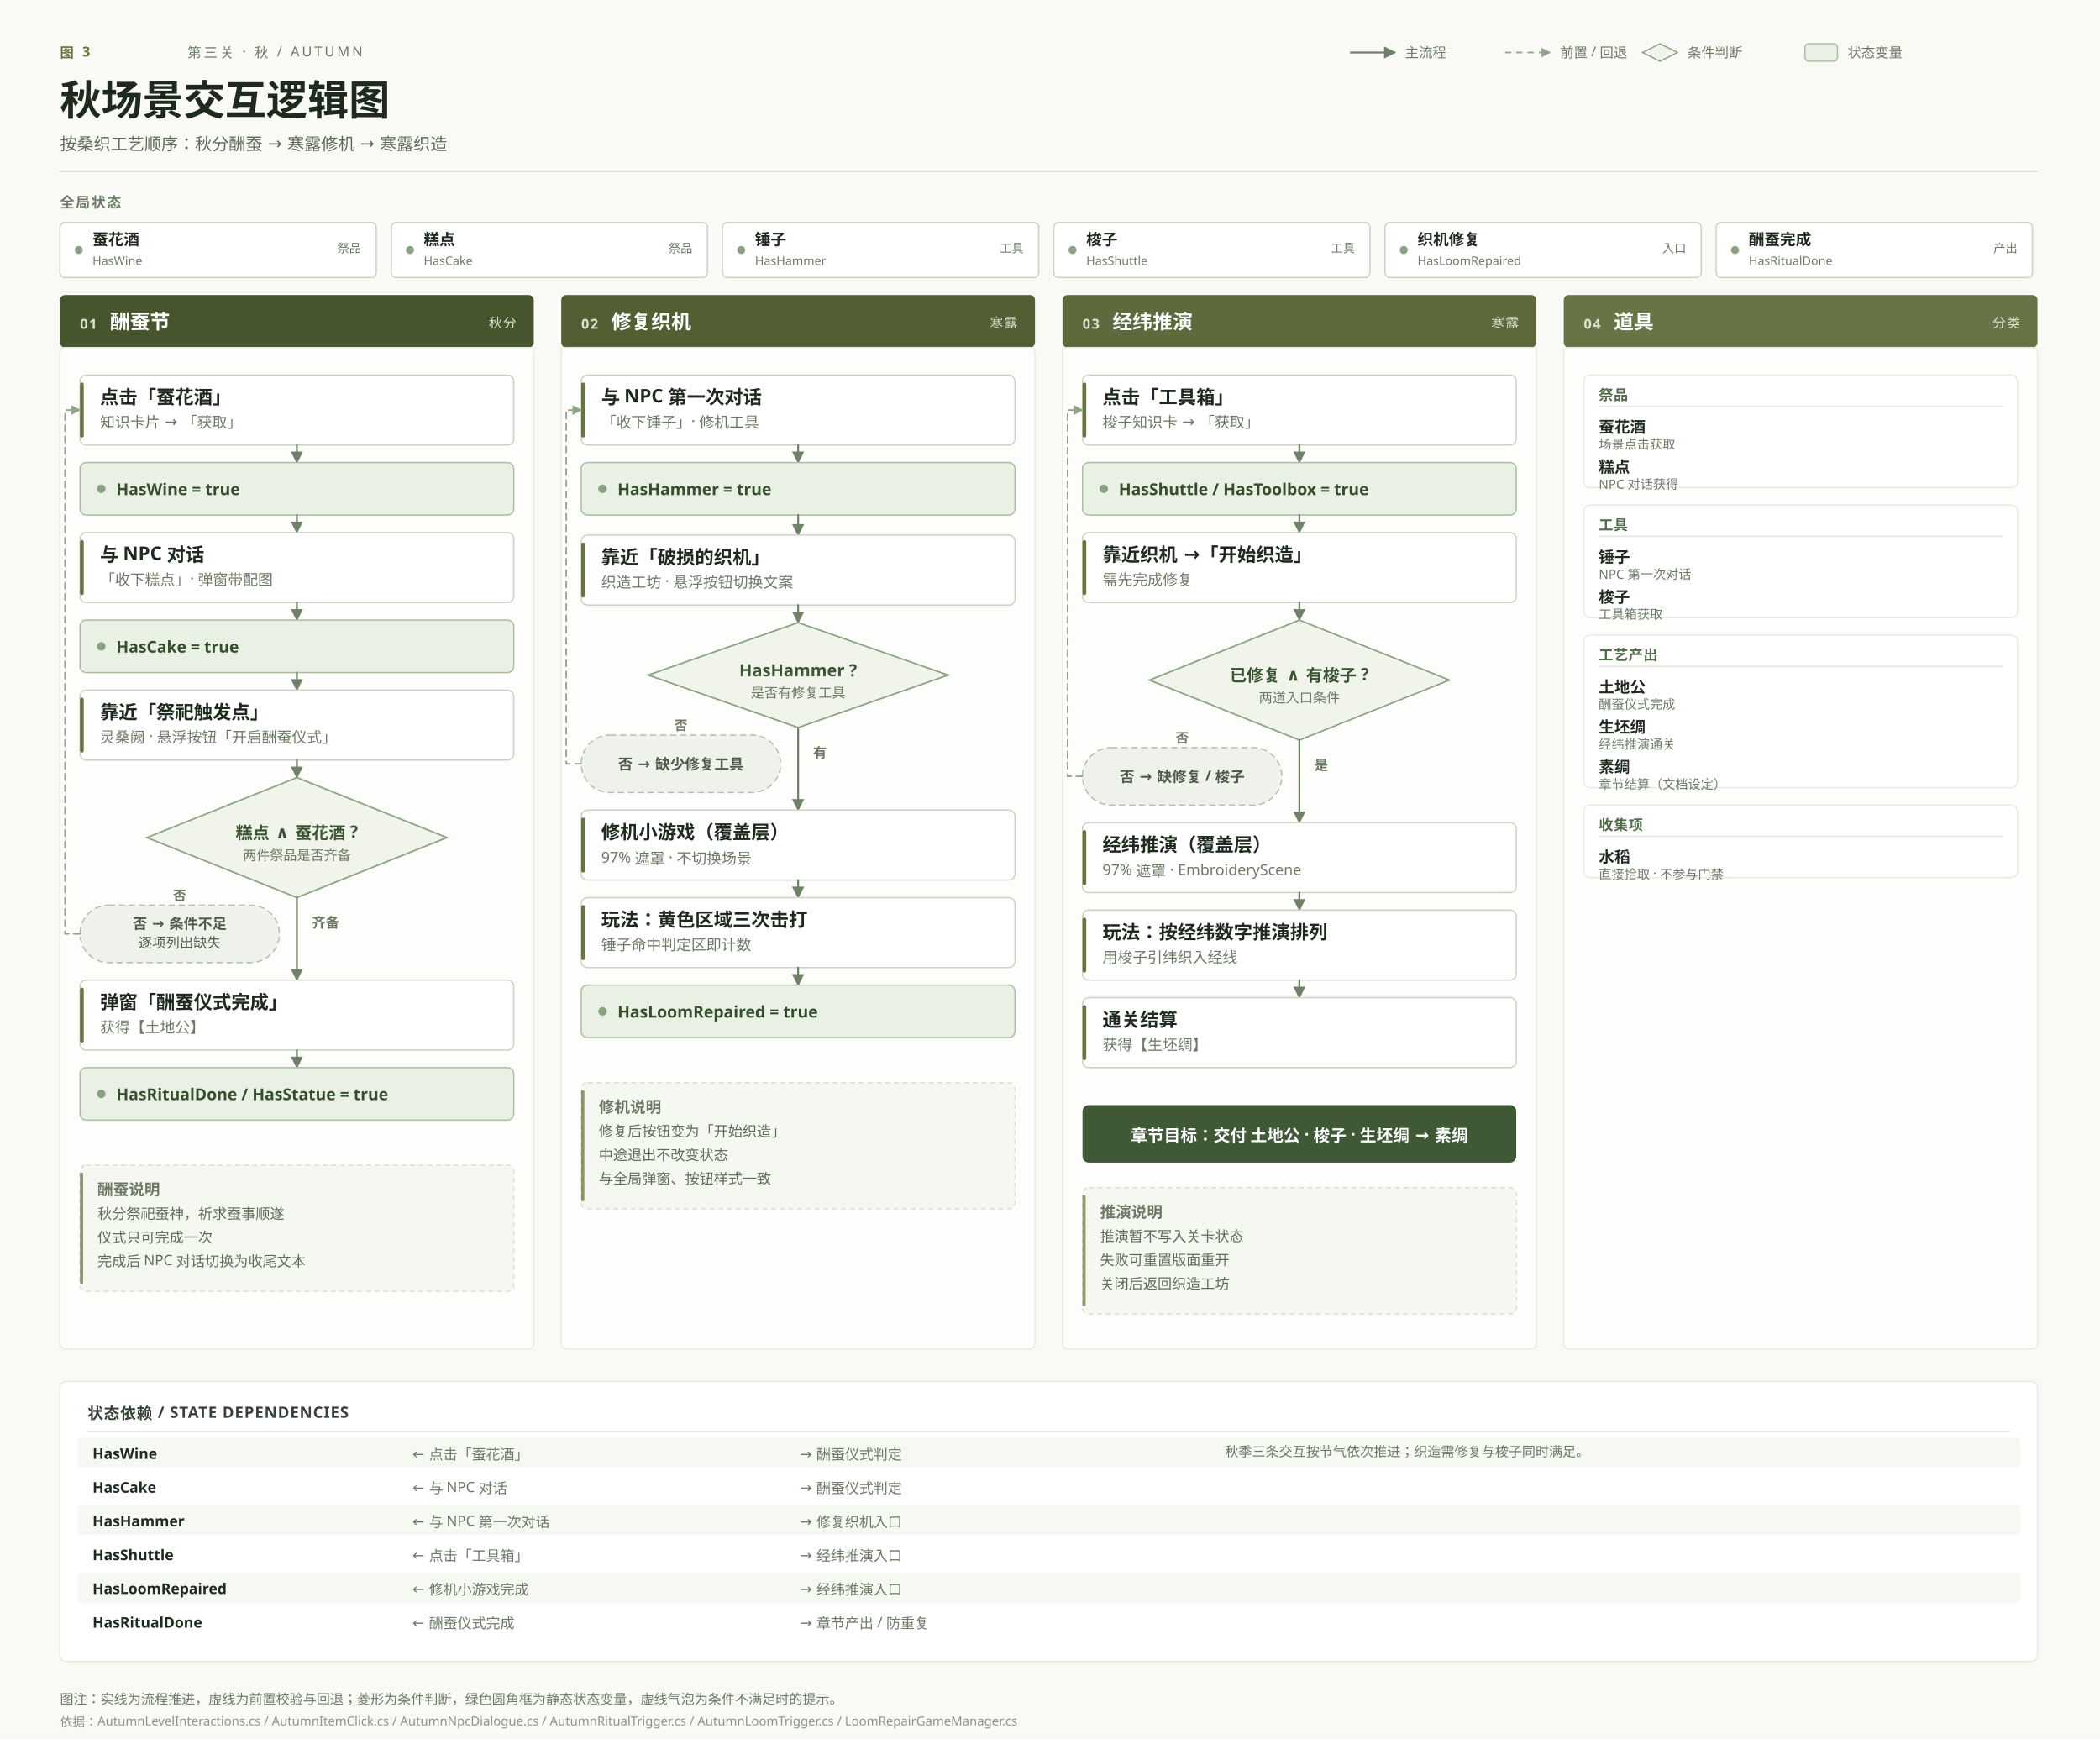
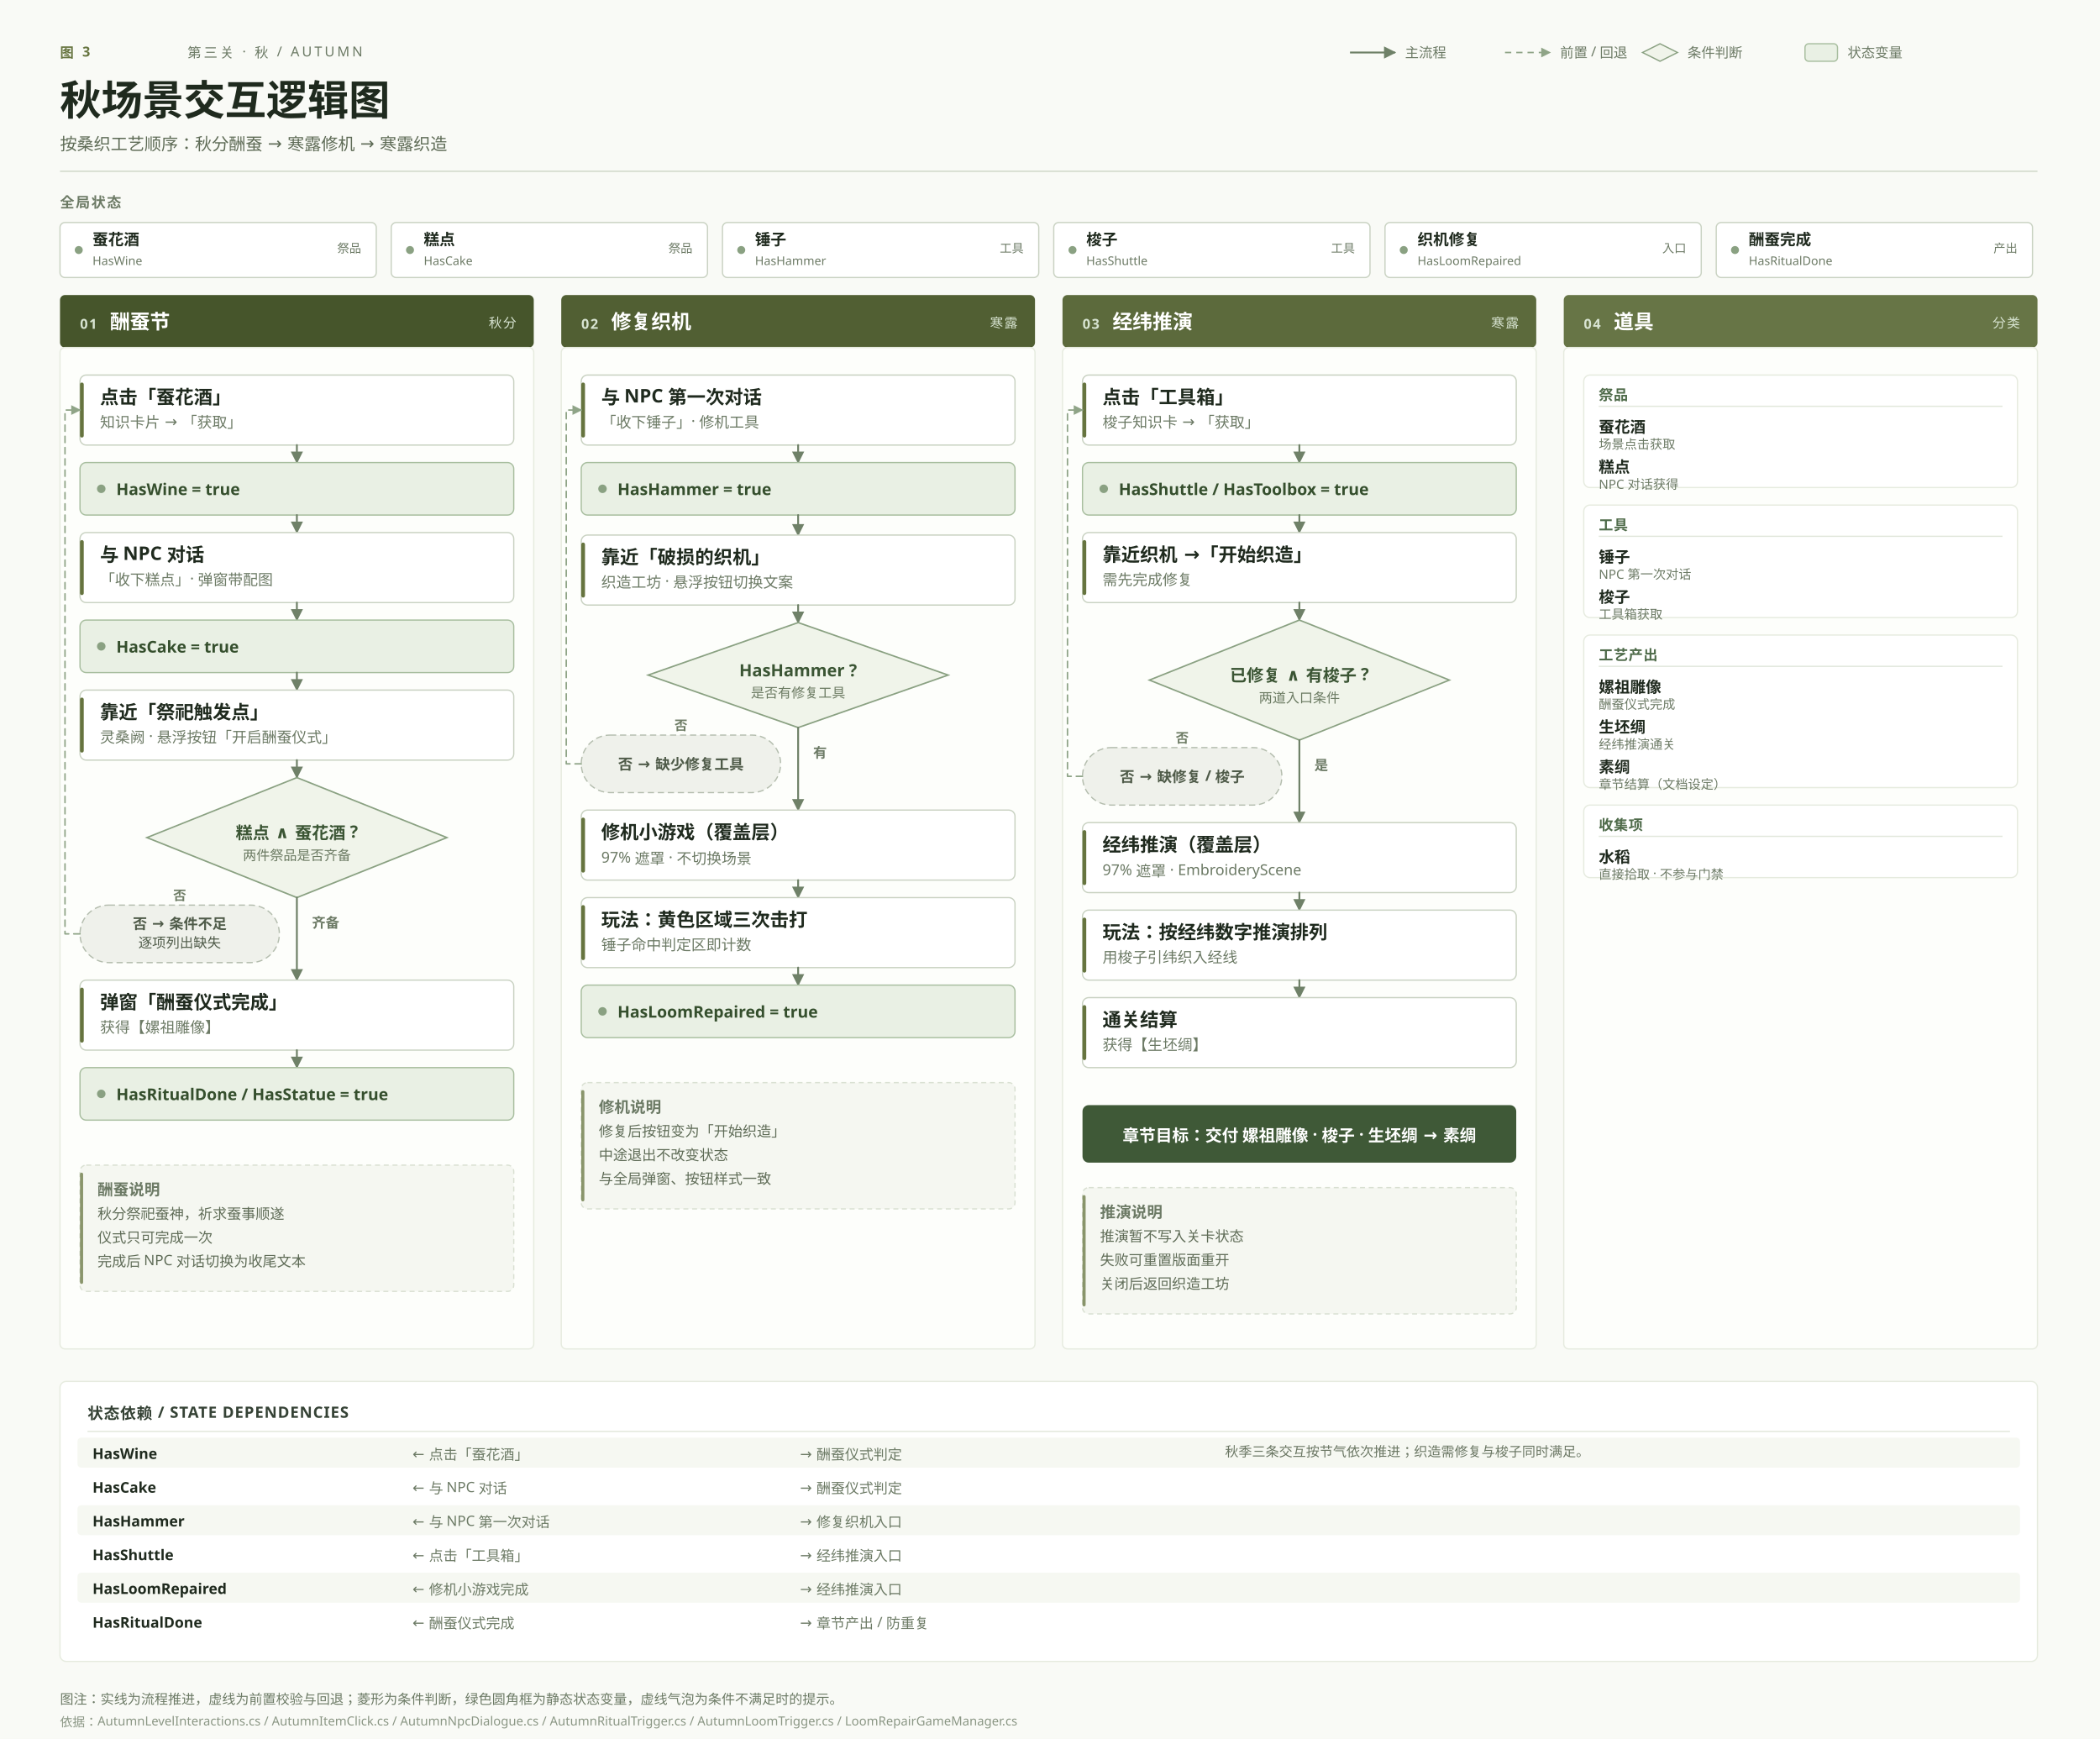
<svg xmlns="http://www.w3.org/2000/svg" width="1680" height="1391.0" viewBox="0 0 1680 1391.0">
  <defs>
    <marker id="arrowS" viewBox="0 0 10 10" refX="9" refY="5" markerWidth="6.5" markerHeight="6.5" orient="auto-start-reverse">
      <path d="M0,0 L10,5 L0,10 z" fill="#6F8168" />
    </marker>
    <marker id="arrowD" viewBox="0 0 10 10" refX="9" refY="5" markerWidth="6.5" markerHeight="6.5" orient="auto-start-reverse">
      <path d="M0,0 L10,5 L0,10 z" fill="#8FA487" />
    </marker>
  </defs>
  <rect x="0" y="0" width="1680" height="1391.0" rx="0" fill="#F9FAF6" opacity="1" />
  <text x="48" y="46" font-family="Microsoft YaHei, PingFang SC, Noto Sans SC, sans-serif" font-size="11" fill="#66743F" font-weight="700" text-anchor="start" opacity="1" letter-spacing="2">图 3</text>
  <text x="150" y="46" font-family="Microsoft YaHei, PingFang SC, Noto Sans SC, sans-serif" font-size="11" fill="#6C7A65" font-weight="normal" text-anchor="start" opacity="1" letter-spacing="2">第三关 · 秋  /  AUTUMN</text>
  <text x="48" y="92" font-family="SimSun, Songti SC, STSong, serif" font-size="33" fill="#1F2A1E" font-weight="700" text-anchor="start" opacity="1">秋场景交互逻辑图</text>
  <text x="48" y="120" font-family="Microsoft YaHei, PingFang SC, Noto Sans SC, sans-serif" font-size="13.5" fill="#5E6B56" font-weight="normal" text-anchor="start" opacity="1">按桑织工艺顺序：秋分酬蚕 → 寒露修机 → 寒露织造</text>
  <line x1="48" y1="137" x2="1630" y2="137" stroke="#C9D2C2" stroke-width="0.9" />
  <line x1="1080" y1="42" x2="1116" y2="42" stroke="#6F8168" stroke-width="1.5" marker-end="url(#arrowS)" />
  <text x="1124" y="46" font-family="Microsoft YaHei, PingFang SC, Noto Sans SC, sans-serif" font-size="11" fill="#6C7A65" font-weight="normal" text-anchor="start" opacity="1">主流程</text>
  <line x1="1204" y1="42" x2="1240" y2="42" stroke="#8FA487" stroke-width="1.2" stroke-dasharray="5 4" marker-end="url(#arrowD)" />
  <text x="1248" y="46" font-family="Microsoft YaHei, PingFang SC, Noto Sans SC, sans-serif" font-size="11" fill="#6C7A65" font-weight="normal" text-anchor="start" opacity="1">前置 / 回退</text>
  <polygon points="1328,35 1342,42 1328,49 1314,42" fill="#F0F4EA" stroke="#8AA182" stroke-width="1" />
  <text x="1350" y="46" font-family="Microsoft YaHei, PingFang SC, Noto Sans SC, sans-serif" font-size="11" fill="#6C7A65" font-weight="normal" text-anchor="start" opacity="1">条件判断</text>
  <rect x="1444" y="35" width="26" height="14" rx="3" fill="#E9F0E4" stroke="#A8BE9F" stroke-width="1" opacity="1" />
  <text x="1478" y="46" font-family="Microsoft YaHei, PingFang SC, Noto Sans SC, sans-serif" font-size="11" fill="#6C7A65" font-weight="normal" text-anchor="start" opacity="1">状态变量</text>
  <text x="48" y="166" font-family="Microsoft YaHei, PingFang SC, Noto Sans SC, sans-serif" font-size="11.5" fill="#6C7A65" font-weight="700" text-anchor="start" opacity="1" letter-spacing="1">全局状态</text>
  <rect x="48" y="178" width="253" height="44" rx="4" fill="#FFFFFF" stroke="#C9D2C2" stroke-width="1" opacity="1" />
  <circle cx="63" cy="200" r="3.2" fill="#8AA182" />
  <text x="74" y="196" font-family="Microsoft YaHei, PingFang SC, Noto Sans SC, sans-serif" font-size="12.5" fill="#1F2A1E" font-weight="600" text-anchor="start" opacity="1">蚕花酒</text>
  <text x="74" y="212" font-family="Microsoft YaHei, PingFang SC, Noto Sans SC, sans-serif" font-size="9.6" fill="#6C7A65" font-weight="normal" text-anchor="start" opacity="1">HasWine</text>
  <text x="289" y="202" font-family="Microsoft YaHei, PingFang SC, Noto Sans SC, sans-serif" font-size="9.6" fill="#6C7A65" font-weight="normal" text-anchor="end" opacity="1">祭品</text>
  <rect x="313" y="178" width="253" height="44" rx="4" fill="#FFFFFF" stroke="#C9D2C2" stroke-width="1" opacity="1" />
  <circle cx="328" cy="200" r="3.2" fill="#8AA182" />
  <text x="339" y="196" font-family="Microsoft YaHei, PingFang SC, Noto Sans SC, sans-serif" font-size="12.5" fill="#1F2A1E" font-weight="600" text-anchor="start" opacity="1">糕点</text>
  <text x="339" y="212" font-family="Microsoft YaHei, PingFang SC, Noto Sans SC, sans-serif" font-size="9.6" fill="#6C7A65" font-weight="normal" text-anchor="start" opacity="1">HasCake</text>
  <text x="554" y="202" font-family="Microsoft YaHei, PingFang SC, Noto Sans SC, sans-serif" font-size="9.6" fill="#6C7A65" font-weight="normal" text-anchor="end" opacity="1">祭品</text>
  <rect x="578" y="178" width="253" height="44" rx="4" fill="#FFFFFF" stroke="#C9D2C2" stroke-width="1" opacity="1" />
  <circle cx="593" cy="200" r="3.2" fill="#8AA182" />
  <text x="604" y="196" font-family="Microsoft YaHei, PingFang SC, Noto Sans SC, sans-serif" font-size="12.5" fill="#1F2A1E" font-weight="600" text-anchor="start" opacity="1">锤子</text>
  <text x="604" y="212" font-family="Microsoft YaHei, PingFang SC, Noto Sans SC, sans-serif" font-size="9.6" fill="#6C7A65" font-weight="normal" text-anchor="start" opacity="1">HasHammer</text>
  <text x="819" y="202" font-family="Microsoft YaHei, PingFang SC, Noto Sans SC, sans-serif" font-size="9.6" fill="#6C7A65" font-weight="normal" text-anchor="end" opacity="1">工具</text>
  <rect x="843" y="178" width="253" height="44" rx="4" fill="#FFFFFF" stroke="#C9D2C2" stroke-width="1" opacity="1" />
  <circle cx="858" cy="200" r="3.2" fill="#8AA182" />
  <text x="869" y="196" font-family="Microsoft YaHei, PingFang SC, Noto Sans SC, sans-serif" font-size="12.5" fill="#1F2A1E" font-weight="600" text-anchor="start" opacity="1">梭子</text>
  <text x="869" y="212" font-family="Microsoft YaHei, PingFang SC, Noto Sans SC, sans-serif" font-size="9.6" fill="#6C7A65" font-weight="normal" text-anchor="start" opacity="1">HasShuttle</text>
  <text x="1084" y="202" font-family="Microsoft YaHei, PingFang SC, Noto Sans SC, sans-serif" font-size="9.6" fill="#6C7A65" font-weight="normal" text-anchor="end" opacity="1">工具</text>
  <rect x="1108" y="178" width="253" height="44" rx="4" fill="#FFFFFF" stroke="#C9D2C2" stroke-width="1" opacity="1" />
  <circle cx="1123" cy="200" r="3.2" fill="#8AA182" />
  <text x="1134" y="196" font-family="Microsoft YaHei, PingFang SC, Noto Sans SC, sans-serif" font-size="12.5" fill="#1F2A1E" font-weight="600" text-anchor="start" opacity="1">织机修复</text>
  <text x="1134" y="212" font-family="Microsoft YaHei, PingFang SC, Noto Sans SC, sans-serif" font-size="9.6" fill="#6C7A65" font-weight="normal" text-anchor="start" opacity="1">HasLoomRepaired</text>
  <text x="1349" y="202" font-family="Microsoft YaHei, PingFang SC, Noto Sans SC, sans-serif" font-size="9.6" fill="#6C7A65" font-weight="normal" text-anchor="end" opacity="1">入口</text>
  <rect x="1373" y="178" width="253" height="44" rx="4" fill="#FFFFFF" stroke="#C9D2C2" stroke-width="1" opacity="1" />
  <circle cx="1388" cy="200" r="3.2" fill="#8AA182" />
  <text x="1399" y="196" font-family="Microsoft YaHei, PingFang SC, Noto Sans SC, sans-serif" font-size="12.5" fill="#1F2A1E" font-weight="600" text-anchor="start" opacity="1">酬蚕完成</text>
  <text x="1399" y="212" font-family="Microsoft YaHei, PingFang SC, Noto Sans SC, sans-serif" font-size="9.6" fill="#6C7A65" font-weight="normal" text-anchor="start" opacity="1">HasRitualDone</text>
  <text x="1614" y="202" font-family="Microsoft YaHei, PingFang SC, Noto Sans SC, sans-serif" font-size="9.6" fill="#6C7A65" font-weight="normal" text-anchor="end" opacity="1">产出</text>
  <rect x="48" y="236" width="379" height="42" rx="4" fill="#46552B" />
  <text x="64" y="263" font-family="Microsoft YaHei, PingFang SC, Noto Sans SC, sans-serif" font-size="11" fill="#D8E4D2" font-weight="700" text-anchor="start" opacity="1" letter-spacing="1">01</text>
  <text x="88" y="263" font-family="Microsoft YaHei, PingFang SC, Noto Sans SC, sans-serif" font-size="16" fill="#FFFFFF" font-weight="700" text-anchor="start" opacity="1">酬蚕节</text>
  <text x="413" y="262" font-family="Microsoft YaHei, PingFang SC, Noto Sans SC, sans-serif" font-size="10.5" fill="#D8E4D2" font-weight="normal" text-anchor="end" opacity="1" letter-spacing="1">秋分</text>
  <rect x="48" y="278" width="379" height="801.0" rx="4" fill="#FDFEFB" stroke="#E6EBDF" stroke-width="1" opacity="1" />
  <rect x="449" y="236" width="379" height="42" rx="4" fill="#515F33" />
  <text x="465" y="263" font-family="Microsoft YaHei, PingFang SC, Noto Sans SC, sans-serif" font-size="11" fill="#D8E4D2" font-weight="700" text-anchor="start" opacity="1" letter-spacing="1">02</text>
  <text x="489" y="263" font-family="Microsoft YaHei, PingFang SC, Noto Sans SC, sans-serif" font-size="16" fill="#FFFFFF" font-weight="700" text-anchor="start" opacity="1">修复织机</text>
  <text x="814" y="262" font-family="Microsoft YaHei, PingFang SC, Noto Sans SC, sans-serif" font-size="10.5" fill="#D8E4D2" font-weight="normal" text-anchor="end" opacity="1" letter-spacing="1">寒露</text>
  <rect x="449" y="278" width="379" height="801.0" rx="4" fill="#FDFEFB" stroke="#E6EBDF" stroke-width="1" opacity="1" />
  <rect x="850" y="236" width="379" height="42" rx="4" fill="#5C6A3C" />
  <text x="866" y="263" font-family="Microsoft YaHei, PingFang SC, Noto Sans SC, sans-serif" font-size="11" fill="#D8E4D2" font-weight="700" text-anchor="start" opacity="1" letter-spacing="1">03</text>
  <text x="890" y="263" font-family="Microsoft YaHei, PingFang SC, Noto Sans SC, sans-serif" font-size="16" fill="#FFFFFF" font-weight="700" text-anchor="start" opacity="1">经纬推演</text>
  <text x="1215" y="262" font-family="Microsoft YaHei, PingFang SC, Noto Sans SC, sans-serif" font-size="10.5" fill="#D8E4D2" font-weight="normal" text-anchor="end" opacity="1" letter-spacing="1">寒露</text>
  <rect x="850" y="278" width="379" height="801.0" rx="4" fill="#FDFEFB" stroke="#E6EBDF" stroke-width="1" opacity="1" />
  <rect x="1251" y="236" width="379" height="42" rx="4" fill="#677546" />
  <text x="1267" y="263" font-family="Microsoft YaHei, PingFang SC, Noto Sans SC, sans-serif" font-size="11" fill="#D8E4D2" font-weight="700" text-anchor="start" opacity="1" letter-spacing="1">04</text>
  <text x="1291" y="263" font-family="Microsoft YaHei, PingFang SC, Noto Sans SC, sans-serif" font-size="16" fill="#FFFFFF" font-weight="700" text-anchor="start" opacity="1">道具</text>
  <text x="1616" y="262" font-family="Microsoft YaHei, PingFang SC, Noto Sans SC, sans-serif" font-size="10.5" fill="#D8E4D2" font-weight="normal" text-anchor="end" opacity="1" letter-spacing="1">分类</text>
  <rect x="1251" y="278" width="379" height="801.0" rx="4" fill="#FDFEFB" stroke="#E6EBDF" stroke-width="1" opacity="1" />
  <g>
    <rect x="64" y="300" width="347" height="56" rx="5" fill="#FFFFFF" stroke="#C9D2C2" stroke-width="1" opacity="1" />
    <rect x="64" y="306" width="3" height="44" rx="1.5" fill="#66743F" />
    <text x="80" y="323" font-family="Microsoft YaHei, PingFang SC, Noto Sans SC, sans-serif" font-size="15" fill="#1F2A1E" font-weight="600" text-anchor="start" opacity="1">点击「蚕花酒」</text>
    <text x="80" y="342" font-family="Microsoft YaHei, PingFang SC, Noto Sans SC, sans-serif" font-size="12" fill="#6C7A65" font-weight="normal" text-anchor="start" opacity="1">知识卡片 → 「获取」</text>
  </g>
  <path d="M 237.5 356 L 237.5 370" fill="none" stroke="#6F8168" stroke-width="1.5" marker-end="url(#arrowS)" stroke-linejoin="round" stroke-linecap="round" />
  <g>
    <rect x="64" y="370" width="347" height="42" rx="5" fill="#E9F0E4" stroke="#A8BE9F" stroke-width="1" opacity="1" />
    <circle cx="81" cy="391" r="3.4" fill="#8AA182" />
    <text x="93" y="396" font-family="Microsoft YaHei, PingFang SC, Noto Sans SC, sans-serif" font-size="13" fill="#354F2D" font-weight="600" text-anchor="start" opacity="1">HasWine = true</text>
  </g>
  <path d="M 237.5 412 L 237.5 426" fill="none" stroke="#6F8168" stroke-width="1.5" marker-end="url(#arrowS)" stroke-linejoin="round" stroke-linecap="round" />
  <g>
    <rect x="64" y="426" width="347" height="56" rx="5" fill="#FFFFFF" stroke="#C9D2C2" stroke-width="1" opacity="1" />
    <rect x="64" y="432" width="3" height="44" rx="1.5" fill="#66743F" />
    <text x="80" y="449" font-family="Microsoft YaHei, PingFang SC, Noto Sans SC, sans-serif" font-size="15" fill="#1F2A1E" font-weight="600" text-anchor="start" opacity="1">与 NPC 对话</text>
    <text x="80" y="468" font-family="Microsoft YaHei, PingFang SC, Noto Sans SC, sans-serif" font-size="12" fill="#6C7A65" font-weight="normal" text-anchor="start" opacity="1">「收下糕点」· 弹窗带配图</text>
  </g>
  <path d="M 237.5 482 L 237.5 496" fill="none" stroke="#6F8168" stroke-width="1.5" marker-end="url(#arrowS)" stroke-linejoin="round" stroke-linecap="round" />
  <g>
    <rect x="64" y="496" width="347" height="42" rx="5" fill="#E9F0E4" stroke="#A8BE9F" stroke-width="1" opacity="1" />
    <circle cx="81" cy="517" r="3.4" fill="#8AA182" />
    <text x="93" y="522" font-family="Microsoft YaHei, PingFang SC, Noto Sans SC, sans-serif" font-size="13" fill="#354F2D" font-weight="600" text-anchor="start" opacity="1">HasCake = true</text>
  </g>
  <path d="M 237.5 538 L 237.5 552" fill="none" stroke="#6F8168" stroke-width="1.5" marker-end="url(#arrowS)" stroke-linejoin="round" stroke-linecap="round" />
  <g>
    <rect x="64" y="552" width="347" height="56" rx="5" fill="#FFFFFF" stroke="#C9D2C2" stroke-width="1" opacity="1" />
    <rect x="64" y="558" width="3" height="44" rx="1.5" fill="#66743F" />
    <text x="80" y="575" font-family="Microsoft YaHei, PingFang SC, Noto Sans SC, sans-serif" font-size="15" fill="#1F2A1E" font-weight="600" text-anchor="start" opacity="1">靠近「祭祀触发点」</text>
    <text x="80" y="594" font-family="Microsoft YaHei, PingFang SC, Noto Sans SC, sans-serif" font-size="12" fill="#6C7A65" font-weight="normal" text-anchor="start" opacity="1">灵桑阙 · 悬浮按钮「开启酬蚕仪式」</text>
  </g>
  <path d="M 237.5 608 L 237.5 622" fill="none" stroke="#6F8168" stroke-width="1.5" marker-end="url(#arrowS)" stroke-linejoin="round" stroke-linecap="round" />
  <g>
    <polygon points="237.5,622.0 357.5,670.0 237.5,718.0 117.5,670.0" fill="#F0F4EA" stroke="#8AA182" stroke-width="1.2" />
    <text x="237.5" y="671.0" font-family="Microsoft YaHei, PingFang SC, Noto Sans SC, sans-serif" font-size="13.5" fill="#3B5534" font-weight="700" text-anchor="middle" opacity="1">糕点 ∧ 蚕花酒 ?</text>
    <text x="237.5" y="688.0" font-family="Microsoft YaHei, PingFang SC, Noto Sans SC, sans-serif" font-size="10.8" fill="#6B7A62" font-weight="normal" text-anchor="middle" opacity="1">两件祭品是否齐备</text>
  </g>
  <text x="249.5" y="742.0" font-family="Microsoft YaHei, PingFang SC, Noto Sans SC, sans-serif" font-size="11" fill="#6C7A65" font-weight="600" text-anchor="start" opacity="1">齐备</text>
  <g>
    <rect x="64" y="724.0" width="159.5" height="46" rx="23.0" fill="#EFF1EB" stroke="#B4BDAE" stroke-width="1" stroke-dasharray="5 3" opacity="1" />
    <text x="143.75" y="743.0" font-family="Microsoft YaHei, PingFang SC, Noto Sans SC, sans-serif" font-size="11.5" fill="#4F5B49" font-weight="600" text-anchor="middle" opacity="1">否 → 条件不足</text>
    <text x="143.75" y="758.0" font-family="Microsoft YaHei, PingFang SC, Noto Sans SC, sans-serif" font-size="11" fill="#4F5B49" font-weight="normal" text-anchor="middle" opacity="1">逐项列出缺失</text>
  </g>
  <path d="M 64 747.0 L 52 747.0 L 52 328.0 L 64 328.0" fill="none" stroke="#8FA487" stroke-width="1.2" marker-end="url(#arrowD)" stroke-linejoin="round" stroke-linecap="round" stroke-dasharray="5 4" />
  <text x="143.75" y="720.0" font-family="Microsoft YaHei, PingFang SC, Noto Sans SC, sans-serif" font-size="10.5" fill="#6F7D66" font-weight="600" text-anchor="middle" opacity="1">否</text>
  <path d="M 237.5 718.0 L 237.5 784.0" fill="none" stroke="#6F8168" stroke-width="1.5" marker-end="url(#arrowS)" stroke-linejoin="round" stroke-linecap="round" />
  <g>
    <rect x="64" y="784.0" width="347" height="56" rx="5" fill="#FFFFFF" stroke="#C9D2C2" stroke-width="1" opacity="1" />
    <rect x="64" y="790.0" width="3" height="44" rx="1.5" fill="#66743F" />
    <text x="80" y="807.0" font-family="Microsoft YaHei, PingFang SC, Noto Sans SC, sans-serif" font-size="15" fill="#1F2A1E" font-weight="600" text-anchor="start" opacity="1">弹窗「酬蚕仪式完成」</text>
-     <text x="80" y="826.0" font-family="Microsoft YaHei, PingFang SC, Noto Sans SC, sans-serif" font-size="12" fill="#6C7A65" font-weight="normal" text-anchor="start" opacity="1">获得【土地公】</text>
+     <text x="80" y="826.0" font-family="Microsoft YaHei, PingFang SC, Noto Sans SC, sans-serif" font-size="12" fill="#6C7A65" font-weight="normal" text-anchor="start" opacity="1">获得【嫘祖雕像】</text>
  </g>
  <path d="M 237.5 840.0 L 237.5 854.0" fill="none" stroke="#6F8168" stroke-width="1.5" marker-end="url(#arrowS)" stroke-linejoin="round" stroke-linecap="round" />
  <g>
    <rect x="64" y="854.0" width="347" height="42" rx="5" fill="#E9F0E4" stroke="#A8BE9F" stroke-width="1" opacity="1" />
    <circle cx="81" cy="875.0" r="3.4" fill="#8AA182" />
    <text x="93" y="880.0" font-family="Microsoft YaHei, PingFang SC, Noto Sans SC, sans-serif" font-size="13" fill="#354F2D" font-weight="600" text-anchor="start" opacity="1">HasRitualDone / HasStatue = true</text>
  </g>
  <g>
    <rect x="64" y="932.0" width="347" height="101" rx="5" fill="#F5F7F1" stroke="#D9E0D2" stroke-width="1" stroke-dasharray="4 3" opacity="1" />
    <rect x="64" y="938.0" width="2.5" height="89" rx="1.2" fill="#66743F" opacity="0.75" />
    <text x="78" y="956.0" font-family="Microsoft YaHei, PingFang SC, Noto Sans SC, sans-serif" font-size="12.5" fill="#6C7A65" font-weight="700" text-anchor="start" opacity="1">酬蚕说明</text>
    <text x="78" y="975.0" font-family="Microsoft YaHei, PingFang SC, Noto Sans SC, sans-serif" font-size="11.5" fill="#5F6C57" font-weight="normal" text-anchor="start" opacity="1">秋分祭祀蚕神，祈求蚕事顺遂</text>
    <text x="78" y="994.0" font-family="Microsoft YaHei, PingFang SC, Noto Sans SC, sans-serif" font-size="11.5" fill="#5F6C57" font-weight="normal" text-anchor="start" opacity="1">仪式只可完成一次</text>
    <text x="78" y="1013.0" font-family="Microsoft YaHei, PingFang SC, Noto Sans SC, sans-serif" font-size="11.5" fill="#5F6C57" font-weight="normal" text-anchor="start" opacity="1">完成后 NPC 对话切换为收尾文本</text>
  </g>
  <g>
    <rect x="465" y="300" width="347" height="56" rx="5" fill="#FFFFFF" stroke="#C9D2C2" stroke-width="1" opacity="1" />
    <rect x="465" y="306" width="3" height="44" rx="1.5" fill="#66743F" />
    <text x="481" y="323" font-family="Microsoft YaHei, PingFang SC, Noto Sans SC, sans-serif" font-size="15" fill="#1F2A1E" font-weight="600" text-anchor="start" opacity="1">与 NPC 第一次对话</text>
    <text x="481" y="342" font-family="Microsoft YaHei, PingFang SC, Noto Sans SC, sans-serif" font-size="12" fill="#6C7A65" font-weight="normal" text-anchor="start" opacity="1">「收下锤子」· 修机工具</text>
  </g>
  <path d="M 638.5 356 L 638.5 370" fill="none" stroke="#6F8168" stroke-width="1.5" marker-end="url(#arrowS)" stroke-linejoin="round" stroke-linecap="round" />
  <g>
    <rect x="465" y="370" width="347" height="42" rx="5" fill="#E9F0E4" stroke="#A8BE9F" stroke-width="1" opacity="1" />
    <circle cx="482" cy="391" r="3.4" fill="#8AA182" />
    <text x="494" y="396" font-family="Microsoft YaHei, PingFang SC, Noto Sans SC, sans-serif" font-size="13" fill="#354F2D" font-weight="600" text-anchor="start" opacity="1">HasHammer = true</text>
  </g>
  <path d="M 638.5 412 L 638.5 428" fill="none" stroke="#6F8168" stroke-width="1.5" marker-end="url(#arrowS)" stroke-linejoin="round" stroke-linecap="round" />
  <g>
    <rect x="465" y="428" width="347" height="56" rx="5" fill="#FFFFFF" stroke="#C9D2C2" stroke-width="1" opacity="1" />
    <rect x="465" y="434" width="3" height="44" rx="1.5" fill="#66743F" />
    <text x="481" y="451" font-family="Microsoft YaHei, PingFang SC, Noto Sans SC, sans-serif" font-size="15" fill="#1F2A1E" font-weight="600" text-anchor="start" opacity="1">靠近「破损的织机」</text>
    <text x="481" y="470" font-family="Microsoft YaHei, PingFang SC, Noto Sans SC, sans-serif" font-size="12" fill="#6C7A65" font-weight="normal" text-anchor="start" opacity="1">织造工坊 · 悬浮按钮切换文案</text>
  </g>
  <path d="M 638.5 484 L 638.5 498" fill="none" stroke="#6F8168" stroke-width="1.5" marker-end="url(#arrowS)" stroke-linejoin="round" stroke-linecap="round" />
  <g>
    <polygon points="638.5,498.0 758.5,540.0 638.5,582.0 518.5,540.0" fill="#F0F4EA" stroke="#8AA182" stroke-width="1.2" />
    <text x="638.5" y="541.0" font-family="Microsoft YaHei, PingFang SC, Noto Sans SC, sans-serif" font-size="13.5" fill="#3B5534" font-weight="700" text-anchor="middle" opacity="1">HasHammer ?</text>
    <text x="638.5" y="558.0" font-family="Microsoft YaHei, PingFang SC, Noto Sans SC, sans-serif" font-size="10.8" fill="#6B7A62" font-weight="normal" text-anchor="middle" opacity="1">是否有修复工具</text>
  </g>
  <text x="650.5" y="606.0" font-family="Microsoft YaHei, PingFang SC, Noto Sans SC, sans-serif" font-size="11" fill="#6C7A65" font-weight="600" text-anchor="start" opacity="1">有</text>
  <g>
    <rect x="465" y="588.0" width="159.5" height="46" rx="23.0" fill="#EFF1EB" stroke="#B4BDAE" stroke-width="1" stroke-dasharray="5 3" opacity="1" />
    <text x="544.75" y="615.5" font-family="Microsoft YaHei, PingFang SC, Noto Sans SC, sans-serif" font-size="11.8" fill="#4F5B49" font-weight="600" text-anchor="middle" opacity="1">否 → 缺少修复工具</text>
  </g>
  <path d="M 465 611.0 L 453 611.0 L 453 328.0 L 465 328.0" fill="none" stroke="#8FA487" stroke-width="1.2" marker-end="url(#arrowD)" stroke-linejoin="round" stroke-linecap="round" stroke-dasharray="5 4" />
  <text x="544.75" y="584.0" font-family="Microsoft YaHei, PingFang SC, Noto Sans SC, sans-serif" font-size="10.5" fill="#6F7D66" font-weight="600" text-anchor="middle" opacity="1">否</text>
  <path d="M 638.5 582.0 L 638.5 648.0" fill="none" stroke="#6F8168" stroke-width="1.5" marker-end="url(#arrowS)" stroke-linejoin="round" stroke-linecap="round" />
  <g>
    <rect x="465" y="648.0" width="347" height="56" rx="5" fill="#FFFFFF" stroke="#C9D2C2" stroke-width="1" opacity="1" />
    <rect x="465" y="654.0" width="3" height="44" rx="1.5" fill="#66743F" />
    <text x="481" y="671.0" font-family="Microsoft YaHei, PingFang SC, Noto Sans SC, sans-serif" font-size="15" fill="#1F2A1E" font-weight="600" text-anchor="start" opacity="1">修机小游戏（覆盖层）</text>
    <text x="481" y="690.0" font-family="Microsoft YaHei, PingFang SC, Noto Sans SC, sans-serif" font-size="12" fill="#6C7A65" font-weight="normal" text-anchor="start" opacity="1">97% 遮罩 · 不切换场景</text>
  </g>
  <path d="M 638.5 704.0 L 638.5 718.0" fill="none" stroke="#6F8168" stroke-width="1.5" marker-end="url(#arrowS)" stroke-linejoin="round" stroke-linecap="round" />
  <g>
    <rect x="465" y="718.0" width="347" height="56" rx="5" fill="#FFFFFF" stroke="#C9D2C2" stroke-width="1" opacity="1" />
    <rect x="465" y="724.0" width="3" height="44" rx="1.5" fill="#66743F" />
    <text x="481" y="741.0" font-family="Microsoft YaHei, PingFang SC, Noto Sans SC, sans-serif" font-size="15" fill="#1F2A1E" font-weight="600" text-anchor="start" opacity="1">玩法：黄色区域三次击打</text>
    <text x="481" y="760.0" font-family="Microsoft YaHei, PingFang SC, Noto Sans SC, sans-serif" font-size="12" fill="#6C7A65" font-weight="normal" text-anchor="start" opacity="1">锤子命中判定区即计数</text>
  </g>
  <path d="M 638.5 774.0 L 638.5 788.0" fill="none" stroke="#6F8168" stroke-width="1.5" marker-end="url(#arrowS)" stroke-linejoin="round" stroke-linecap="round" />
  <g>
    <rect x="465" y="788.0" width="347" height="42" rx="5" fill="#E9F0E4" stroke="#A8BE9F" stroke-width="1" opacity="1" />
    <circle cx="482" cy="809.0" r="3.4" fill="#8AA182" />
    <text x="494" y="814.0" font-family="Microsoft YaHei, PingFang SC, Noto Sans SC, sans-serif" font-size="13" fill="#354F2D" font-weight="600" text-anchor="start" opacity="1">HasLoomRepaired = true</text>
  </g>
  <g>
    <rect x="465" y="866.0" width="347" height="101" rx="5" fill="#F5F7F1" stroke="#D9E0D2" stroke-width="1" stroke-dasharray="4 3" opacity="1" />
    <rect x="465" y="872.0" width="2.5" height="89" rx="1.2" fill="#66743F" opacity="0.75" />
    <text x="479" y="890.0" font-family="Microsoft YaHei, PingFang SC, Noto Sans SC, sans-serif" font-size="12.5" fill="#6C7A65" font-weight="700" text-anchor="start" opacity="1">修机说明</text>
    <text x="479" y="909.0" font-family="Microsoft YaHei, PingFang SC, Noto Sans SC, sans-serif" font-size="11.5" fill="#5F6C57" font-weight="normal" text-anchor="start" opacity="1">修复后按钮变为「开始织造」</text>
    <text x="479" y="928.0" font-family="Microsoft YaHei, PingFang SC, Noto Sans SC, sans-serif" font-size="11.5" fill="#5F6C57" font-weight="normal" text-anchor="start" opacity="1">中途退出不改变状态</text>
    <text x="479" y="947.0" font-family="Microsoft YaHei, PingFang SC, Noto Sans SC, sans-serif" font-size="11.5" fill="#5F6C57" font-weight="normal" text-anchor="start" opacity="1">与全局弹窗、按钮样式一致</text>
  </g>
  <g>
    <rect x="866" y="300" width="347" height="56" rx="5" fill="#FFFFFF" stroke="#C9D2C2" stroke-width="1" opacity="1" />
    <rect x="866" y="306" width="3" height="44" rx="1.5" fill="#66743F" />
    <text x="882" y="323" font-family="Microsoft YaHei, PingFang SC, Noto Sans SC, sans-serif" font-size="15" fill="#1F2A1E" font-weight="600" text-anchor="start" opacity="1">点击「工具箱」</text>
    <text x="882" y="342" font-family="Microsoft YaHei, PingFang SC, Noto Sans SC, sans-serif" font-size="12" fill="#6C7A65" font-weight="normal" text-anchor="start" opacity="1">梭子知识卡 → 「获取」</text>
  </g>
  <path d="M 1039.5 356 L 1039.5 370" fill="none" stroke="#6F8168" stroke-width="1.5" marker-end="url(#arrowS)" stroke-linejoin="round" stroke-linecap="round" />
  <g>
    <rect x="866" y="370" width="347" height="42" rx="5" fill="#E9F0E4" stroke="#A8BE9F" stroke-width="1" opacity="1" />
    <circle cx="883" cy="391" r="3.4" fill="#8AA182" />
    <text x="895" y="396" font-family="Microsoft YaHei, PingFang SC, Noto Sans SC, sans-serif" font-size="13" fill="#354F2D" font-weight="600" text-anchor="start" opacity="1">HasShuttle / HasToolbox = true</text>
  </g>
  <path d="M 1039.5 412 L 1039.5 426" fill="none" stroke="#6F8168" stroke-width="1.5" marker-end="url(#arrowS)" stroke-linejoin="round" stroke-linecap="round" />
  <g>
    <rect x="866" y="426" width="347" height="56" rx="5" fill="#FFFFFF" stroke="#C9D2C2" stroke-width="1" opacity="1" />
    <rect x="866" y="432" width="3" height="44" rx="1.5" fill="#66743F" />
    <text x="882" y="449" font-family="Microsoft YaHei, PingFang SC, Noto Sans SC, sans-serif" font-size="15" fill="#1F2A1E" font-weight="600" text-anchor="start" opacity="1">靠近织机 →「开始织造」</text>
    <text x="882" y="468" font-family="Microsoft YaHei, PingFang SC, Noto Sans SC, sans-serif" font-size="12" fill="#6C7A65" font-weight="normal" text-anchor="start" opacity="1">需先完成修复</text>
  </g>
  <path d="M 1039.5 482 L 1039.5 496" fill="none" stroke="#6F8168" stroke-width="1.5" marker-end="url(#arrowS)" stroke-linejoin="round" stroke-linecap="round" />
  <g>
    <polygon points="1039.5,496.0 1159.5,544.0 1039.5,592.0 919.5,544.0" fill="#F0F4EA" stroke="#8AA182" stroke-width="1.2" />
    <text x="1039.5" y="545.0" font-family="Microsoft YaHei, PingFang SC, Noto Sans SC, sans-serif" font-size="13.5" fill="#3B5534" font-weight="700" text-anchor="middle" opacity="1">已修复 ∧ 有梭子 ?</text>
    <text x="1039.5" y="562.0" font-family="Microsoft YaHei, PingFang SC, Noto Sans SC, sans-serif" font-size="10.8" fill="#6B7A62" font-weight="normal" text-anchor="middle" opacity="1">两道入口条件</text>
  </g>
  <text x="1051.5" y="616.0" font-family="Microsoft YaHei, PingFang SC, Noto Sans SC, sans-serif" font-size="11" fill="#6C7A65" font-weight="600" text-anchor="start" opacity="1">是</text>
  <g>
    <rect x="866" y="598.0" width="159.5" height="46" rx="23.0" fill="#EFF1EB" stroke="#B4BDAE" stroke-width="1" stroke-dasharray="5 3" opacity="1" />
    <text x="945.75" y="625.5" font-family="Microsoft YaHei, PingFang SC, Noto Sans SC, sans-serif" font-size="11.8" fill="#4F5B49" font-weight="600" text-anchor="middle" opacity="1">否 → 缺修复 / 梭子</text>
  </g>
  <path d="M 866 621.0 L 854 621.0 L 854 328.0 L 866 328.0" fill="none" stroke="#8FA487" stroke-width="1.2" marker-end="url(#arrowD)" stroke-linejoin="round" stroke-linecap="round" stroke-dasharray="5 4" />
  <text x="945.75" y="594.0" font-family="Microsoft YaHei, PingFang SC, Noto Sans SC, sans-serif" font-size="10.5" fill="#6F7D66" font-weight="600" text-anchor="middle" opacity="1">否</text>
  <path d="M 1039.5 592.0 L 1039.5 658.0" fill="none" stroke="#6F8168" stroke-width="1.5" marker-end="url(#arrowS)" stroke-linejoin="round" stroke-linecap="round" />
  <g>
    <rect x="866" y="658.0" width="347" height="56" rx="5" fill="#FFFFFF" stroke="#C9D2C2" stroke-width="1" opacity="1" />
    <rect x="866" y="664.0" width="3" height="44" rx="1.5" fill="#66743F" />
    <text x="882" y="681.0" font-family="Microsoft YaHei, PingFang SC, Noto Sans SC, sans-serif" font-size="15" fill="#1F2A1E" font-weight="600" text-anchor="start" opacity="1">经纬推演（覆盖层）</text>
    <text x="882" y="700.0" font-family="Microsoft YaHei, PingFang SC, Noto Sans SC, sans-serif" font-size="12" fill="#6C7A65" font-weight="normal" text-anchor="start" opacity="1">97% 遮罩 · EmbroideryScene</text>
  </g>
  <path d="M 1039.5 714.0 L 1039.5 728.0" fill="none" stroke="#6F8168" stroke-width="1.5" marker-end="url(#arrowS)" stroke-linejoin="round" stroke-linecap="round" />
  <g>
    <rect x="866" y="728.0" width="347" height="56" rx="5" fill="#FFFFFF" stroke="#C9D2C2" stroke-width="1" opacity="1" />
    <rect x="866" y="734.0" width="3" height="44" rx="1.5" fill="#66743F" />
    <text x="882" y="751.0" font-family="Microsoft YaHei, PingFang SC, Noto Sans SC, sans-serif" font-size="15" fill="#1F2A1E" font-weight="600" text-anchor="start" opacity="1">玩法：按经纬数字推演排列</text>
    <text x="882" y="770.0" font-family="Microsoft YaHei, PingFang SC, Noto Sans SC, sans-serif" font-size="12" fill="#6C7A65" font-weight="normal" text-anchor="start" opacity="1">用梭子引纬织入经线</text>
  </g>
  <path d="M 1039.5 784.0 L 1039.5 798.0" fill="none" stroke="#6F8168" stroke-width="1.5" marker-end="url(#arrowS)" stroke-linejoin="round" stroke-linecap="round" />
  <g>
    <rect x="866" y="798.0" width="347" height="56" rx="5" fill="#FFFFFF" stroke="#C9D2C2" stroke-width="1" opacity="1" />
    <rect x="866" y="804.0" width="3" height="44" rx="1.5" fill="#66743F" />
    <text x="882" y="821.0" font-family="Microsoft YaHei, PingFang SC, Noto Sans SC, sans-serif" font-size="15" fill="#1F2A1E" font-weight="600" text-anchor="start" opacity="1">通关结算</text>
    <text x="882" y="840.0" font-family="Microsoft YaHei, PingFang SC, Noto Sans SC, sans-serif" font-size="12" fill="#6C7A65" font-weight="normal" text-anchor="start" opacity="1">获得【生坯绸】</text>
  </g>
  <g>
    <rect x="866" y="884.0" width="347" height="46" rx="5" fill="#3F5937" opacity="1" />
-     <text x="1039.5" y="913.0" font-family="Microsoft YaHei, PingFang SC, Noto Sans SC, sans-serif" font-size="13.239" fill="#FFFFFF" font-weight="700" text-anchor="middle" opacity="1">章节目标：交付 土地公 · 梭子 · 生坯绸 → 素绸</text>
+     <text x="1039.5" y="913.0" font-family="Microsoft YaHei, PingFang SC, Noto Sans SC, sans-serif" font-size="13.239" fill="#FFFFFF" font-weight="700" text-anchor="middle" opacity="1">章节目标：交付 嫘祖雕像 · 梭子 · 生坯绸 → 素绸</text>
  </g>
  <g>
    <rect x="866" y="950.0" width="347" height="101" rx="5" fill="#F5F7F1" stroke="#D9E0D2" stroke-width="1" stroke-dasharray="4 3" opacity="1" />
    <rect x="866" y="956.0" width="2.5" height="89" rx="1.2" fill="#66743F" opacity="0.75" />
    <text x="880" y="974.0" font-family="Microsoft YaHei, PingFang SC, Noto Sans SC, sans-serif" font-size="12.5" fill="#6C7A65" font-weight="700" text-anchor="start" opacity="1">推演说明</text>
    <text x="880" y="993.0" font-family="Microsoft YaHei, PingFang SC, Noto Sans SC, sans-serif" font-size="11.5" fill="#5F6C57" font-weight="normal" text-anchor="start" opacity="1">推演暂不写入关卡状态</text>
    <text x="880" y="1012.0" font-family="Microsoft YaHei, PingFang SC, Noto Sans SC, sans-serif" font-size="11.5" fill="#5F6C57" font-weight="normal" text-anchor="start" opacity="1">失败可重置版面重开</text>
    <text x="880" y="1031.0" font-family="Microsoft YaHei, PingFang SC, Noto Sans SC, sans-serif" font-size="11.5" fill="#5F6C57" font-weight="normal" text-anchor="start" opacity="1">关闭后返回织造工坊</text>
  </g>
  <g>
    <rect x="1267" y="300" width="347" height="90" rx="5" fill="#FFFFFF" stroke="#E6EBDF" stroke-width="1" opacity="1" />
    <text x="1279" y="320" font-family="Microsoft YaHei, PingFang SC, Noto Sans SC, sans-serif" font-size="11.5" fill="#4F6B4A" font-weight="700" text-anchor="start" opacity="1" letter-spacing="0.4">祭品</text>
    <line x1="1279" y1="325" x2="1602" y2="325" stroke="#E1E7DB" />
    <text x="1279" y="346" font-family="Microsoft YaHei, PingFang SC, Noto Sans SC, sans-serif" font-size="12.5" fill="#1F2A1E" font-weight="600" text-anchor="start" opacity="1">蚕花酒</text>
    <text x="1279" y="359" font-family="Microsoft YaHei, PingFang SC, Noto Sans SC, sans-serif" font-size="10.2" fill="#6C7A65" font-weight="normal" text-anchor="start" opacity="1">场景点击获取</text>
    <text x="1279" y="378" font-family="Microsoft YaHei, PingFang SC, Noto Sans SC, sans-serif" font-size="12.5" fill="#1F2A1E" font-weight="600" text-anchor="start" opacity="1">糕点</text>
    <text x="1279" y="391" font-family="Microsoft YaHei, PingFang SC, Noto Sans SC, sans-serif" font-size="10.2" fill="#6C7A65" font-weight="normal" text-anchor="start" opacity="1">NPC 对话获得</text>
  </g>
  <g>
    <rect x="1267" y="404" width="347" height="90" rx="5" fill="#FFFFFF" stroke="#E6EBDF" stroke-width="1" opacity="1" />
    <text x="1279" y="424" font-family="Microsoft YaHei, PingFang SC, Noto Sans SC, sans-serif" font-size="11.5" fill="#4F6B4A" font-weight="700" text-anchor="start" opacity="1" letter-spacing="0.4">工具</text>
    <line x1="1279" y1="429" x2="1602" y2="429" stroke="#E1E7DB" />
    <text x="1279" y="450" font-family="Microsoft YaHei, PingFang SC, Noto Sans SC, sans-serif" font-size="12.5" fill="#1F2A1E" font-weight="600" text-anchor="start" opacity="1">锤子</text>
    <text x="1279" y="463" font-family="Microsoft YaHei, PingFang SC, Noto Sans SC, sans-serif" font-size="10.2" fill="#6C7A65" font-weight="normal" text-anchor="start" opacity="1">NPC 第一次对话</text>
    <text x="1279" y="482" font-family="Microsoft YaHei, PingFang SC, Noto Sans SC, sans-serif" font-size="12.5" fill="#1F2A1E" font-weight="600" text-anchor="start" opacity="1">梭子</text>
    <text x="1279" y="495" font-family="Microsoft YaHei, PingFang SC, Noto Sans SC, sans-serif" font-size="10.2" fill="#6C7A65" font-weight="normal" text-anchor="start" opacity="1">工具箱获取</text>
  </g>
  <g>
    <rect x="1267" y="508" width="347" height="122" rx="5" fill="#FFFFFF" stroke="#E6EBDF" stroke-width="1" opacity="1" />
    <text x="1279" y="528" font-family="Microsoft YaHei, PingFang SC, Noto Sans SC, sans-serif" font-size="11.5" fill="#4F6B4A" font-weight="700" text-anchor="start" opacity="1" letter-spacing="0.4">工艺产出</text>
    <line x1="1279" y1="533" x2="1602" y2="533" stroke="#E1E7DB" />
-     <text x="1279" y="554" font-family="Microsoft YaHei, PingFang SC, Noto Sans SC, sans-serif" font-size="12.5" fill="#1F2A1E" font-weight="600" text-anchor="start" opacity="1">土地公</text>
+     <text x="1279" y="554" font-family="Microsoft YaHei, PingFang SC, Noto Sans SC, sans-serif" font-size="12.5" fill="#1F2A1E" font-weight="600" text-anchor="start" opacity="1">嫘祖雕像</text>
    <text x="1279" y="567" font-family="Microsoft YaHei, PingFang SC, Noto Sans SC, sans-serif" font-size="10.2" fill="#6C7A65" font-weight="normal" text-anchor="start" opacity="1">酬蚕仪式完成</text>
    <text x="1279" y="586" font-family="Microsoft YaHei, PingFang SC, Noto Sans SC, sans-serif" font-size="12.5" fill="#1F2A1E" font-weight="600" text-anchor="start" opacity="1">生坯绸</text>
    <text x="1279" y="599" font-family="Microsoft YaHei, PingFang SC, Noto Sans SC, sans-serif" font-size="10.2" fill="#6C7A65" font-weight="normal" text-anchor="start" opacity="1">经纬推演通关</text>
    <text x="1279" y="618" font-family="Microsoft YaHei, PingFang SC, Noto Sans SC, sans-serif" font-size="12.5" fill="#1F2A1E" font-weight="600" text-anchor="start" opacity="1">素绸</text>
    <text x="1279" y="631" font-family="Microsoft YaHei, PingFang SC, Noto Sans SC, sans-serif" font-size="10.2" fill="#6C7A65" font-weight="normal" text-anchor="start" opacity="1">章节结算（文档设定）</text>
  </g>
  <g>
    <rect x="1267" y="644" width="347" height="58" rx="5" fill="#FFFFFF" stroke="#E6EBDF" stroke-width="1" opacity="1" />
    <text x="1279" y="664" font-family="Microsoft YaHei, PingFang SC, Noto Sans SC, sans-serif" font-size="11.5" fill="#4F6B4A" font-weight="700" text-anchor="start" opacity="1" letter-spacing="0.4">收集项</text>
    <line x1="1279" y1="669" x2="1602" y2="669" stroke="#E1E7DB" />
    <text x="1279" y="690" font-family="Microsoft YaHei, PingFang SC, Noto Sans SC, sans-serif" font-size="12.5" fill="#1F2A1E" font-weight="600" text-anchor="start" opacity="1">水稻</text>
    <text x="1279" y="703" font-family="Microsoft YaHei, PingFang SC, Noto Sans SC, sans-serif" font-size="10.2" fill="#6C7A65" font-weight="normal" text-anchor="start" opacity="1">直接拾取 · 不参与门禁</text>
  </g>
  <rect x="48" y="1105.0" width="1582" height="224" rx="5" fill="#FFFFFF" stroke="#E6EBDF" stroke-width="1" opacity="1" />
  <text x="70" y="1135.0" font-family="Microsoft YaHei, PingFang SC, Noto Sans SC, sans-serif" font-size="12.5" fill="#354235" font-weight="700" text-anchor="start" opacity="1" letter-spacing="0.6">状态依赖  /  STATE DEPENDENCIES</text>
  <line x1="70" y1="1145.0" x2="1608" y2="1145.0" stroke="#E1E7DB" />
  <rect x="62" y="1150.0" width="1554" height="24" rx="3" fill="#F6F8F2" opacity="1" />
  <text x="74" y="1167.0" font-family="Microsoft YaHei, PingFang SC, Noto Sans SC, sans-serif" font-size="11.8" fill="#1F2A1E" font-weight="600" text-anchor="start" opacity="1">HasWine</text>
  <text x="330" y="1167.0" font-family="Microsoft YaHei, PingFang SC, Noto Sans SC, sans-serif" font-size="11.4" fill="#6C7A65" font-weight="normal" text-anchor="start" opacity="1">← 点击「蚕花酒」</text>
  <text x="640" y="1167.0" font-family="Microsoft YaHei, PingFang SC, Noto Sans SC, sans-serif" font-size="11.4" fill="#6C7A65" font-weight="normal" text-anchor="start" opacity="1">→ 酬蚕仪式判定</text>
  <text x="74" y="1194.0" font-family="Microsoft YaHei, PingFang SC, Noto Sans SC, sans-serif" font-size="11.8" fill="#1F2A1E" font-weight="600" text-anchor="start" opacity="1">HasCake</text>
  <text x="330" y="1194.0" font-family="Microsoft YaHei, PingFang SC, Noto Sans SC, sans-serif" font-size="11.4" fill="#6C7A65" font-weight="normal" text-anchor="start" opacity="1">← 与 NPC 对话</text>
  <text x="640" y="1194.0" font-family="Microsoft YaHei, PingFang SC, Noto Sans SC, sans-serif" font-size="11.4" fill="#6C7A65" font-weight="normal" text-anchor="start" opacity="1">→ 酬蚕仪式判定</text>
  <rect x="62" y="1204.0" width="1554" height="24" rx="3" fill="#F6F8F2" opacity="1" />
  <text x="74" y="1221.0" font-family="Microsoft YaHei, PingFang SC, Noto Sans SC, sans-serif" font-size="11.8" fill="#1F2A1E" font-weight="600" text-anchor="start" opacity="1">HasHammer</text>
  <text x="330" y="1221.0" font-family="Microsoft YaHei, PingFang SC, Noto Sans SC, sans-serif" font-size="11.4" fill="#6C7A65" font-weight="normal" text-anchor="start" opacity="1">← 与 NPC 第一次对话</text>
  <text x="640" y="1221.0" font-family="Microsoft YaHei, PingFang SC, Noto Sans SC, sans-serif" font-size="11.4" fill="#6C7A65" font-weight="normal" text-anchor="start" opacity="1">→ 修复织机入口</text>
  <text x="74" y="1248.0" font-family="Microsoft YaHei, PingFang SC, Noto Sans SC, sans-serif" font-size="11.8" fill="#1F2A1E" font-weight="600" text-anchor="start" opacity="1">HasShuttle</text>
  <text x="330" y="1248.0" font-family="Microsoft YaHei, PingFang SC, Noto Sans SC, sans-serif" font-size="11.4" fill="#6C7A65" font-weight="normal" text-anchor="start" opacity="1">← 点击「工具箱」</text>
  <text x="640" y="1248.0" font-family="Microsoft YaHei, PingFang SC, Noto Sans SC, sans-serif" font-size="11.4" fill="#6C7A65" font-weight="normal" text-anchor="start" opacity="1">→ 经纬推演入口</text>
  <rect x="62" y="1258.0" width="1554" height="24" rx="3" fill="#F6F8F2" opacity="1" />
  <text x="74" y="1275.0" font-family="Microsoft YaHei, PingFang SC, Noto Sans SC, sans-serif" font-size="11.8" fill="#1F2A1E" font-weight="600" text-anchor="start" opacity="1">HasLoomRepaired</text>
  <text x="330" y="1275.0" font-family="Microsoft YaHei, PingFang SC, Noto Sans SC, sans-serif" font-size="11.4" fill="#6C7A65" font-weight="normal" text-anchor="start" opacity="1">← 修机小游戏完成</text>
  <text x="640" y="1275.0" font-family="Microsoft YaHei, PingFang SC, Noto Sans SC, sans-serif" font-size="11.4" fill="#6C7A65" font-weight="normal" text-anchor="start" opacity="1">→ 经纬推演入口</text>
  <text x="74" y="1302.0" font-family="Microsoft YaHei, PingFang SC, Noto Sans SC, sans-serif" font-size="11.8" fill="#1F2A1E" font-weight="600" text-anchor="start" opacity="1">HasRitualDone</text>
  <text x="330" y="1302.0" font-family="Microsoft YaHei, PingFang SC, Noto Sans SC, sans-serif" font-size="11.4" fill="#6C7A65" font-weight="normal" text-anchor="start" opacity="1">← 酬蚕仪式完成</text>
  <text x="640" y="1302.0" font-family="Microsoft YaHei, PingFang SC, Noto Sans SC, sans-serif" font-size="11.4" fill="#6C7A65" font-weight="normal" text-anchor="start" opacity="1">→ 章节产出 / 防重复</text>
  <text x="980" y="1165.0" font-family="Microsoft YaHei, PingFang SC, Noto Sans SC, sans-serif" font-size="10.8" fill="#6B7764" font-weight="normal" text-anchor="start" opacity="1">秋季三条交互按节气依次推进；织造需修复与梭子同时满足。</text>
  <text x="48" y="1363.0" font-family="Microsoft YaHei, PingFang SC, Noto Sans SC, sans-serif" font-size="10.8" fill="#6C7A65" font-weight="normal" text-anchor="start" opacity="1">图注：实线为流程推进，虚线为前置校验与回退；菱形为条件判断，绿色圆角框为静态状态变量，虚线气泡为条件不满足时的提示。</text>
  <text x="48" y="1381.0" font-family="Microsoft YaHei, PingFang SC, Noto Sans SC, sans-serif" font-size="10" fill="#8A9684" font-weight="normal" text-anchor="start" opacity="1">依据：AutumnLevelInteractions.cs / AutumnItemClick.cs / AutumnNpcDialogue.cs / AutumnRitualTrigger.cs / AutumnLoomTrigger.cs / LoomRepairGameManager.cs</text>
</svg>
